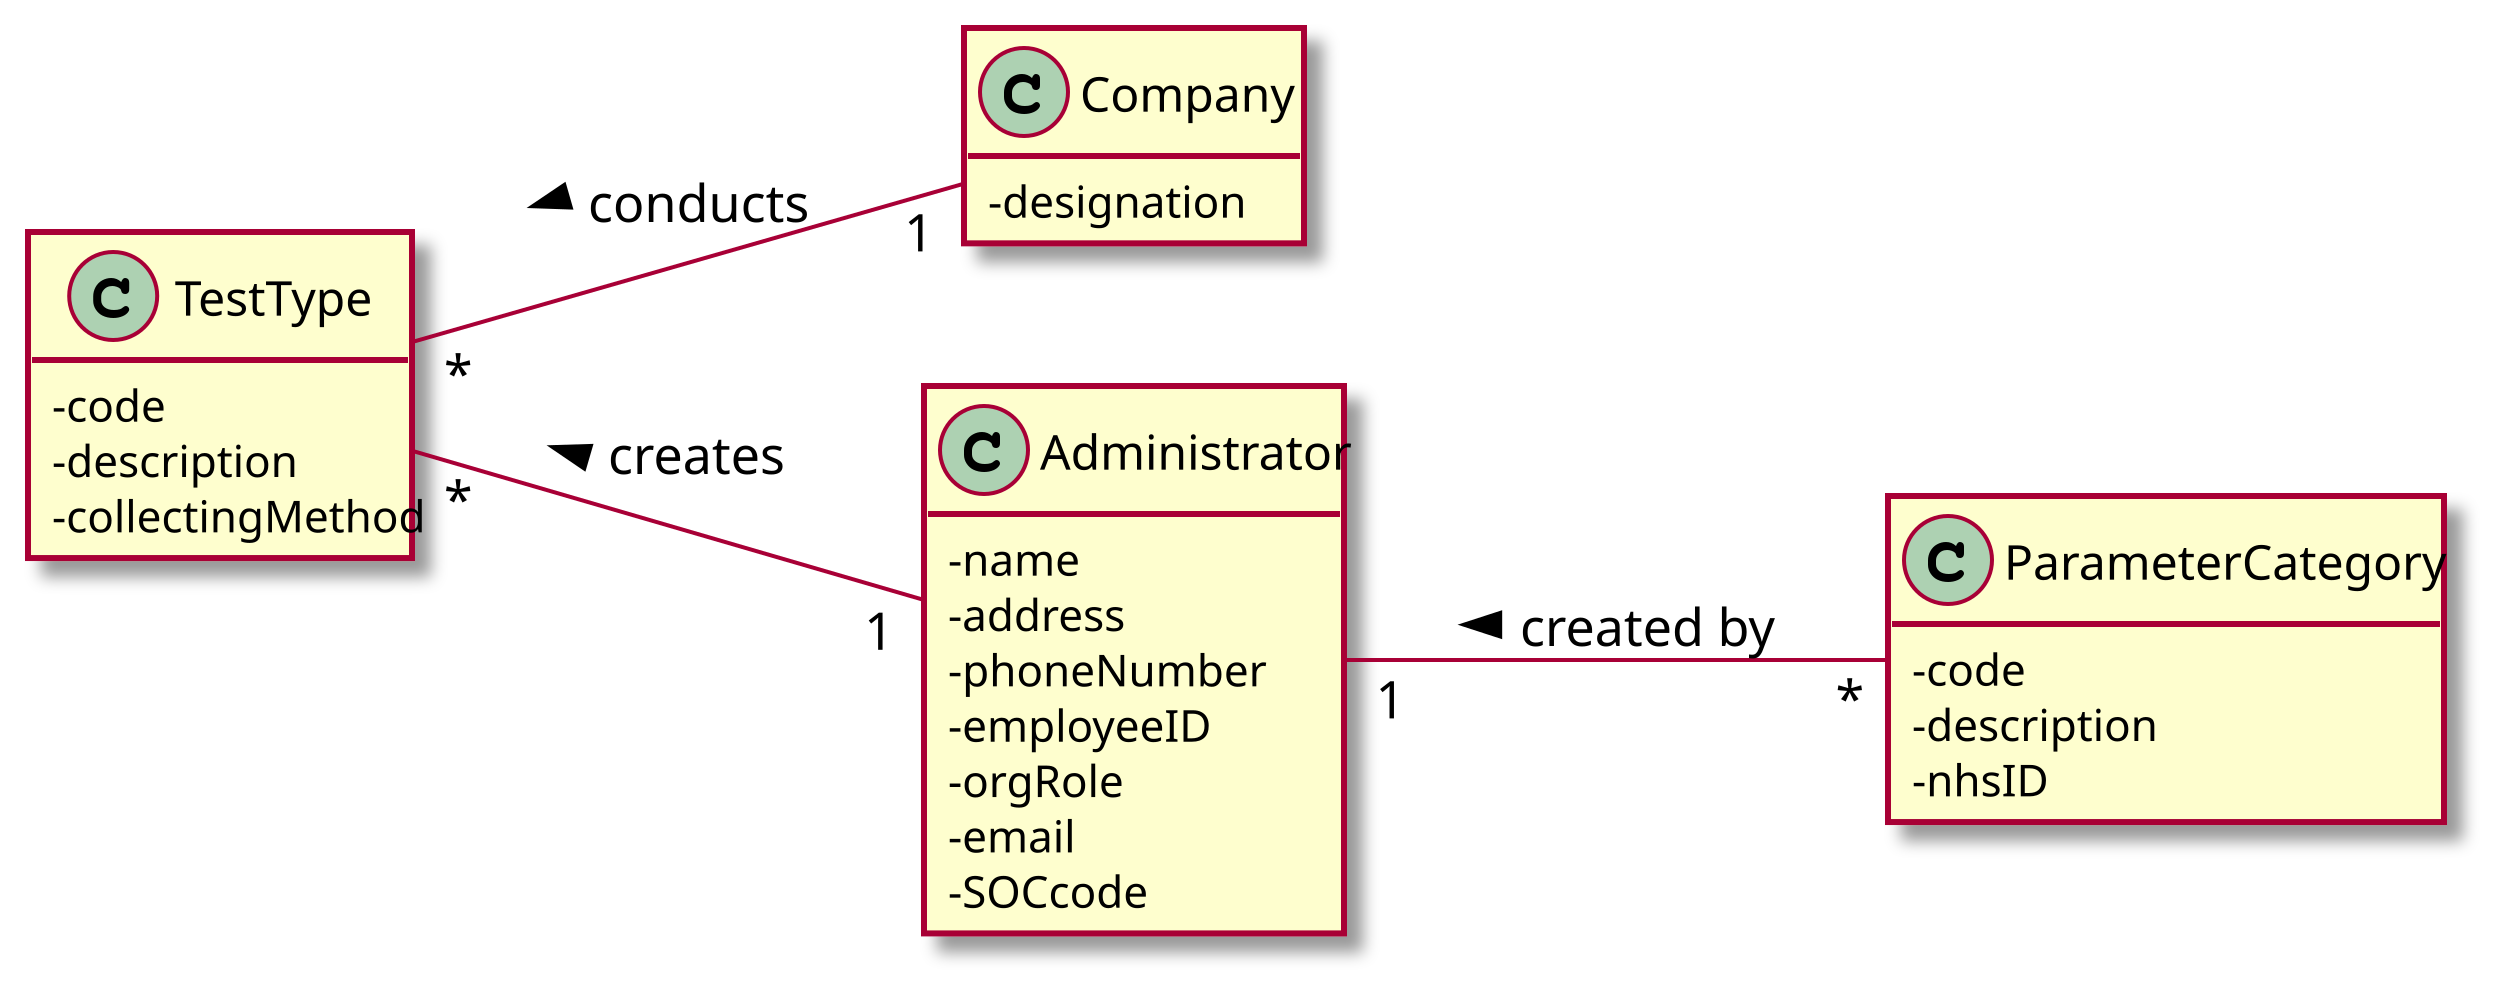
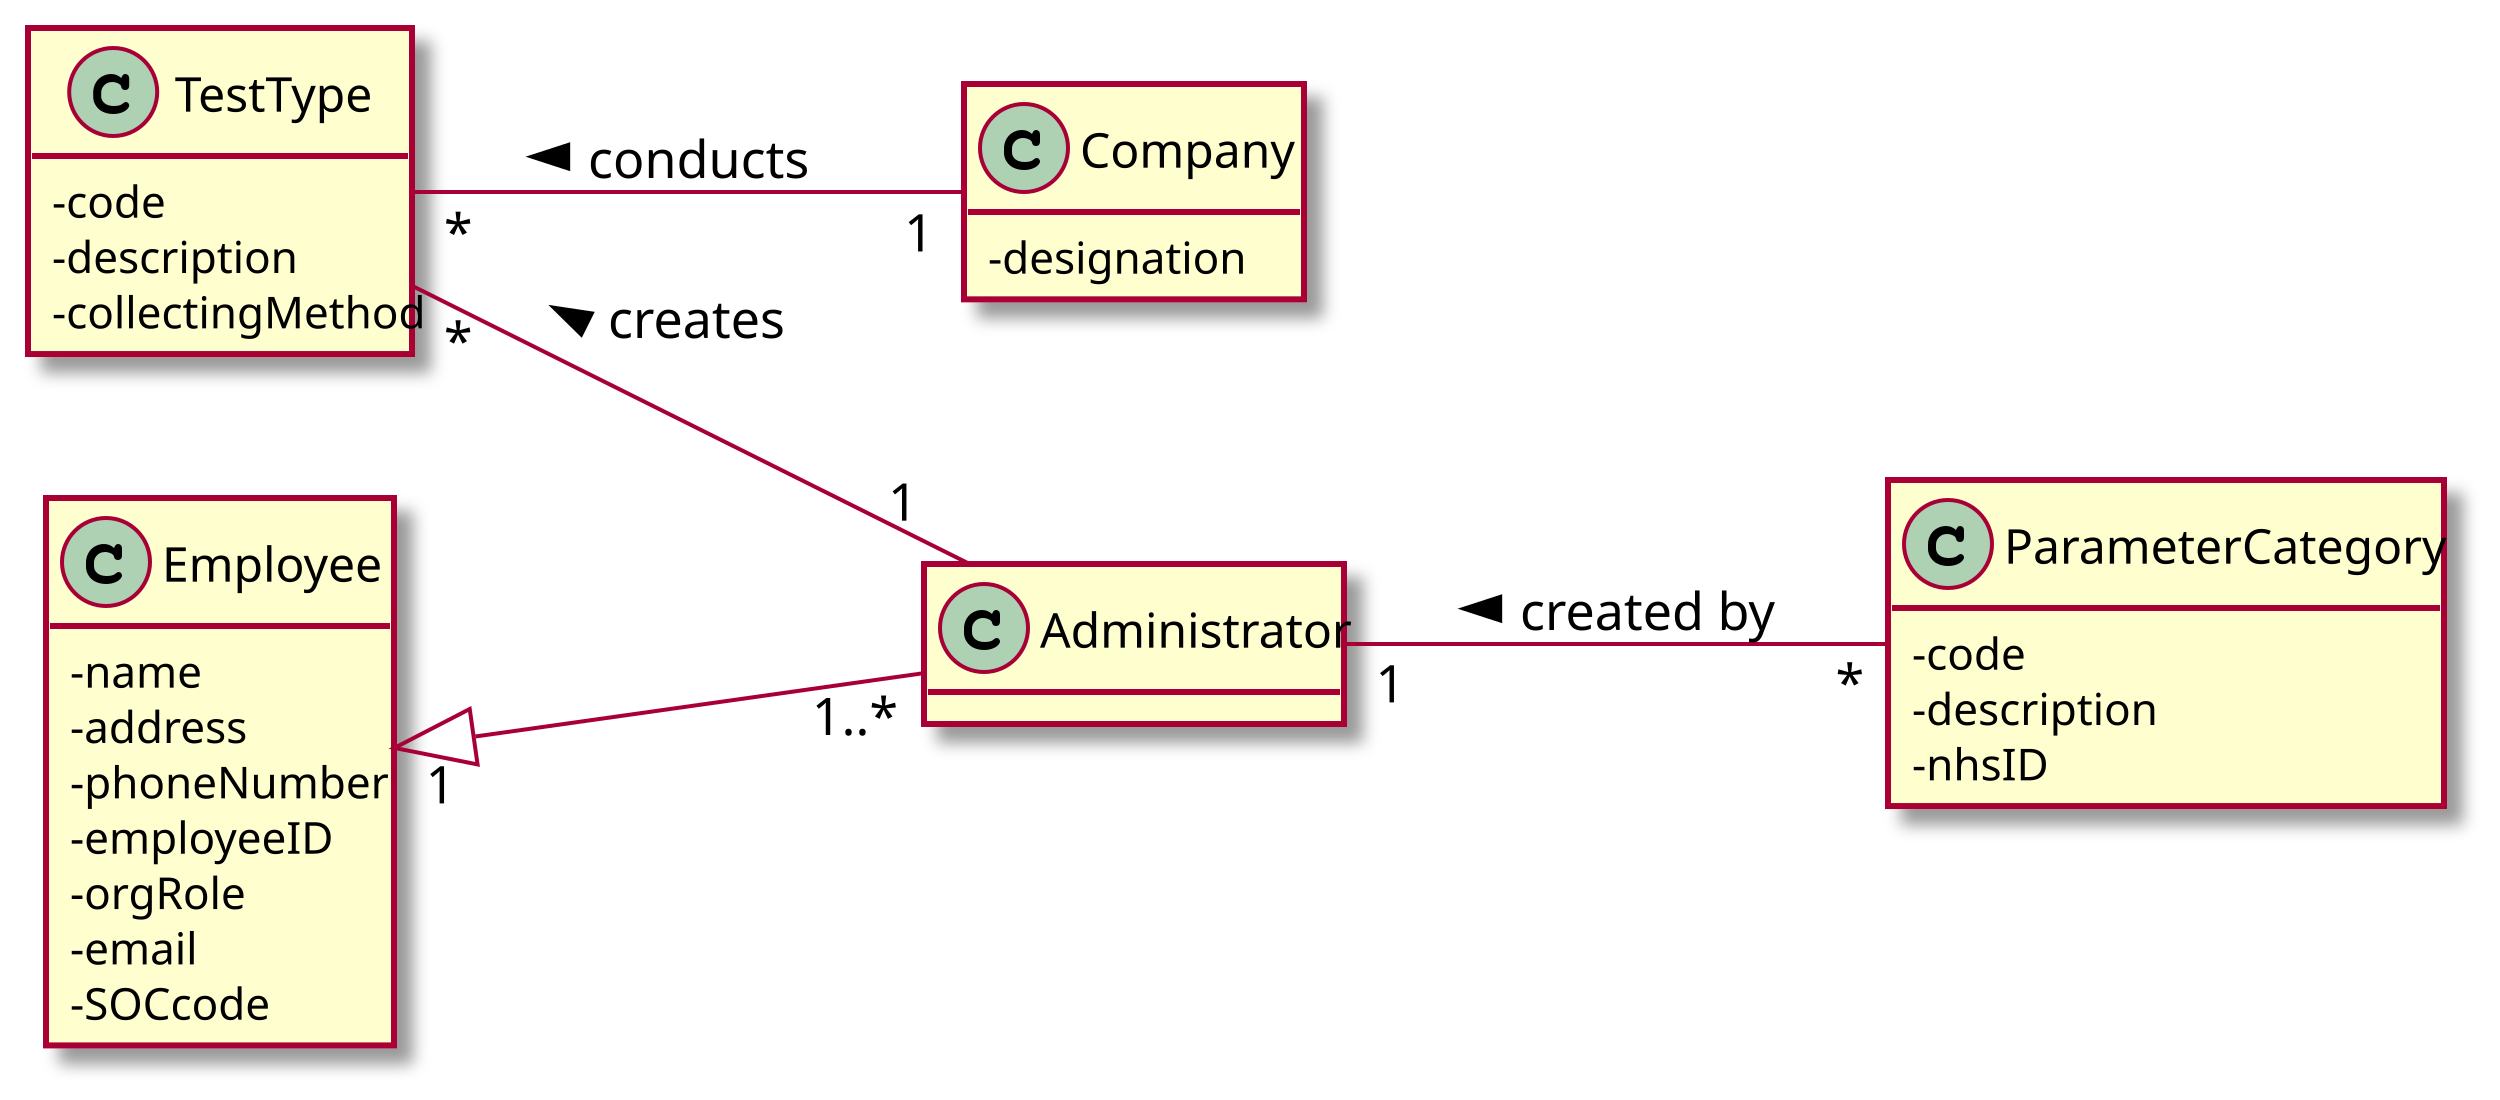
- <svg xmlns="http://www.w3.org/2000/svg" contentScriptType="application/ecmascript" contentStyleType="text/css" height="247px" preserveAspectRatio="none" style="width:625px;height:247px;" version="1.1" viewBox="0 0 625 247" width="625px" zoomAndPan="magnify">
+ <svg xmlns="http://www.w3.org/2000/svg" contentScriptType="application/ecmascript" contentStyleType="text/css" height="275px" preserveAspectRatio="none" style="width:625px;height:275px;" version="1.1" viewBox="0 0 625 275" width="625px" zoomAndPan="magnify">
  <defs>
-     <filter height="300%" id="f1bwf6tnkkt8tu" width="300%" x="-1" y="-1">
+     <filter height="300%" id="f19juafye4pmqt" width="300%" x="-1" y="-1">
      <feGaussianBlur result="blurOut" stdDeviation="2.0" />
      <feColorMatrix in="blurOut" result="blurOut2" type="matrix" values="0 0 0 0 0 0 0 0 0 0 0 0 0 0 0 0 0 0 .4 0" />
      <feOffset dx="4.0" dy="4.0" in="blurOut2" result="blurOut3" />
      <feBlend in="SourceGraphic" in2="blurOut3" mode="normal" />
    </filter>
  </defs>
  <g>
-     <rect codeLine="17" fill="#FEFECE" filter="url(#f1bwf6tnkkt8tu)" height="53.836" id="Company" style="stroke:#A80036;stroke-width:1.5;" width="85" x="241" y="7" />
-     <ellipse cx="256" cy="23" fill="#ADD1B2" rx="11" ry="11" style="stroke:#A80036;stroke-width:1.0;" />
-     <path d="M258,19.5 Q258.203,19 258.438,18.75 Q258.672,18.5 258.938,18.5 Q259.406,18.5 259.703,18.781 Q260,19.062 260,19.719 L260,21.281 Q260,21.938 259.719,22.219 Q259.438,22.5 259,22.5 Q258.609,22.5 258.359,22.328 Q258.109,22.156 258,21.703 Q257.953,21.391 257.781,21.219 Q257.469,20.891 256.906,20.703 Q256.344,20.5 255.781,20.5 Q255.078,20.5 254.484,20.781 Q253.906,21.062 253.453,21.688 Q253,22.312 253,23.172 L253,24.094 Q253,25.125 253.844,25.812 Q254.688,26.5 256.188,26.5 Q257.078,26.5 257.703,26.297 Q258.062,26.188 258.469,25.828 Q258.734,25.625 258.875,25.562 Q259.016,25.5 259.188,25.5 Q259.516,25.5 259.75,25.766 Q260,26.016 260,26.375 Q260,26.719 259.656,27.125 Q259.156,27.719 258.359,28.047 Q257.312,28.5 256.031,28.5 Q254.531,28.5 253.328,27.906 Q252.359,27.438 251.672,26.422 Q251,25.406 251,24.203 L251,23.109 Q251,21.859 251.594,20.766 Q252.203,19.672 253.25,19.094 Q254.312,18.5 255.5,18.5 Q256.219,18.5 256.844,18.75 Q257.469,19 258,19.5 Z " fill="#000000" />
-     <text fill="#000000" font-family="sans-serif" font-size="12" lengthAdjust="spacing" textLength="53" x="270" y="27.91">Company</text>
-     <line style="stroke:#A80036;stroke-width:1.5;" x1="242" x2="325" y1="39" y2="39" />
-     <text fill="#000000" font-family="sans-serif" font-size="11" lengthAdjust="spacing" textLength="59" x="247" y="54.419">-designation</text>
-     <rect codeLine="21" fill="#FEFECE" filter="url(#f1bwf6tnkkt8tu)" height="136.852" id="Administrator" style="stroke:#A80036;stroke-width:1.5;" width="105" x="231" y="96.5" />
-     <ellipse cx="246" cy="112.5" fill="#ADD1B2" rx="11" ry="11" style="stroke:#A80036;stroke-width:1.0;" />
-     <path d="M248,109 Q248.203,108.5 248.438,108.25 Q248.672,108 248.938,108 Q249.406,108 249.703,108.281 Q250,108.562 250,109.219 L250,110.781 Q250,111.438 249.719,111.719 Q249.438,112 249,112 Q248.609,112 248.359,111.828 Q248.109,111.656 248,111.203 Q247.953,110.891 247.781,110.719 Q247.469,110.391 246.906,110.203 Q246.344,110 245.781,110 Q245.078,110 244.484,110.281 Q243.906,110.562 243.453,111.188 Q243,111.812 243,112.672 L243,113.594 Q243,114.625 243.844,115.312 Q244.688,116 246.188,116 Q247.078,116 247.703,115.797 Q248.062,115.688 248.469,115.328 Q248.734,115.125 248.875,115.062 Q249.016,115 249.188,115 Q249.516,115 249.75,115.266 Q250,115.516 250,115.875 Q250,116.219 249.656,116.625 Q249.156,117.219 248.359,117.547 Q247.312,118 246.031,118 Q244.531,118 243.328,117.406 Q242.359,116.938 241.672,115.922 Q241,114.906 241,113.703 L241,112.609 Q241,111.359 241.594,110.266 Q242.203,109.172 243.25,108.594 Q244.312,108 245.5,108 Q246.219,108 246.844,108.25 Q247.469,108.5 248,109 Z " fill="#000000" />
-     <text fill="#000000" font-family="sans-serif" font-size="12" lengthAdjust="spacing" textLength="73" x="260" y="117.41">Administrator</text>
-     <line style="stroke:#A80036;stroke-width:1.5;" x1="232" x2="335" y1="128.5" y2="128.5" />
-     <text fill="#000000" font-family="sans-serif" font-size="11" lengthAdjust="spacing" textLength="30" x="237" y="143.919">-name</text>
-     <text fill="#000000" font-family="sans-serif" font-size="11" lengthAdjust="spacing" textLength="44" x="237" y="157.755">-address</text>
-     <text fill="#000000" font-family="sans-serif" font-size="11" lengthAdjust="spacing" textLength="71" x="237" y="171.591">-phoneNumber</text>
-     <text fill="#000000" font-family="sans-serif" font-size="11" lengthAdjust="spacing" textLength="59" x="237" y="185.427">-employeeID</text>
-     <text fill="#000000" font-family="sans-serif" font-size="11" lengthAdjust="spacing" textLength="41" x="237" y="199.263">-orgRole</text>
-     <text fill="#000000" font-family="sans-serif" font-size="11" lengthAdjust="spacing" textLength="28" x="237" y="213.099">-email</text>
-     <text fill="#000000" font-family="sans-serif" font-size="11" lengthAdjust="spacing" textLength="50" x="237" y="226.935">-SOCcode</text>
-     <rect codeLine="31" fill="#FEFECE" filter="url(#f1bwf6tnkkt8tu)" height="81.508" id="ParameterCategory" style="stroke:#A80036;stroke-width:1.5;" width="139" x="472" y="124" />
-     <ellipse cx="487" cy="140" fill="#ADD1B2" rx="11" ry="11" style="stroke:#A80036;stroke-width:1.0;" />
-     <path d="M489,136.5 Q489.203,136 489.438,135.75 Q489.672,135.5 489.938,135.5 Q490.406,135.5 490.703,135.781 Q491,136.062 491,136.719 L491,138.281 Q491,138.938 490.719,139.219 Q490.438,139.5 490,139.5 Q489.609,139.5 489.359,139.328 Q489.109,139.156 489,138.703 Q488.953,138.391 488.781,138.219 Q488.469,137.891 487.906,137.703 Q487.344,137.5 486.781,137.5 Q486.078,137.5 485.484,137.781 Q484.906,138.062 484.453,138.688 Q484,139.312 484,140.172 L484,141.094 Q484,142.125 484.844,142.812 Q485.688,143.5 487.188,143.5 Q488.078,143.5 488.703,143.297 Q489.062,143.188 489.469,142.828 Q489.734,142.625 489.875,142.562 Q490.016,142.5 490.188,142.5 Q490.516,142.5 490.75,142.766 Q491,143.016 491,143.375 Q491,143.719 490.656,144.125 Q490.156,144.719 489.359,145.047 Q488.312,145.5 487.031,145.5 Q485.531,145.5 484.328,144.906 Q483.359,144.438 482.672,143.422 Q482,142.406 482,141.203 L482,140.109 Q482,138.859 482.594,137.766 Q483.203,136.672 484.25,136.094 Q485.312,135.5 486.5,135.5 Q487.219,135.5 487.844,135.75 Q488.469,136 489,136.5 Z " fill="#000000" />
-     <text fill="#000000" font-family="sans-serif" font-size="12" lengthAdjust="spacing" textLength="107" x="501" y="144.91">ParameterCategory</text>
-     <line style="stroke:#A80036;stroke-width:1.5;" x1="473" x2="610" y1="156" y2="156" />
-     <text fill="#000000" font-family="sans-serif" font-size="11" lengthAdjust="spacing" textLength="28" x="478" y="171.419">-code</text>
-     <text fill="#000000" font-family="sans-serif" font-size="11" lengthAdjust="spacing" textLength="57" x="478" y="185.255">-description</text>
-     <text fill="#000000" font-family="sans-serif" font-size="11" lengthAdjust="spacing" textLength="31" x="478" y="199.091">-nhsID</text>
-     <rect codeLine="37" fill="#FEFECE" filter="url(#f1bwf6tnkkt8tu)" height="81.508" id="TestType" style="stroke:#A80036;stroke-width:1.5;" width="96" x="7" y="58" />
-     <ellipse cx="28.3" cy="74" fill="#ADD1B2" rx="11" ry="11" style="stroke:#A80036;stroke-width:1.0;" />
-     <path d="M30.3,70.5 Q30.503,70 30.738,69.75 Q30.972,69.5 31.238,69.5 Q31.706,69.5 32.003,69.781 Q32.3,70.062 32.3,70.719 L32.3,72.281 Q32.3,72.938 32.019,73.219 Q31.738,73.5 31.3,73.5 Q30.909,73.5 30.659,73.328 Q30.409,73.156 30.3,72.703 Q30.253,72.391 30.081,72.219 Q29.769,71.891 29.206,71.703 Q28.644,71.5 28.081,71.5 Q27.378,71.5 26.784,71.781 Q26.206,72.062 25.753,72.688 Q25.3,73.312 25.3,74.172 L25.3,75.094 Q25.3,76.125 26.144,76.812 Q26.988,77.5 28.488,77.5 Q29.378,77.5 30.003,77.297 Q30.363,77.188 30.769,76.828 Q31.034,76.625 31.175,76.562 Q31.316,76.5 31.488,76.5 Q31.816,76.5 32.05,76.766 Q32.3,77.016 32.3,77.375 Q32.3,77.719 31.956,78.125 Q31.456,78.719 30.659,79.047 Q29.613,79.5 28.331,79.5 Q26.831,79.5 25.628,78.906 Q24.659,78.438 23.972,77.422 Q23.3,76.406 23.3,75.203 L23.3,74.109 Q23.3,72.859 23.894,71.766 Q24.503,70.672 25.55,70.094 Q26.613,69.5 27.8,69.5 Q28.519,69.5 29.144,69.75 Q29.769,70 30.3,70.5 Z " fill="#000000" />
-     <text fill="#000000" font-family="sans-serif" font-size="12" lengthAdjust="spacing" textLength="50" x="43.7" y="78.91">TestType</text>
-     <line style="stroke:#A80036;stroke-width:1.5;" x1="8" x2="102" y1="90" y2="90" />
-     <text fill="#000000" font-family="sans-serif" font-size="11" lengthAdjust="spacing" textLength="28" x="13" y="105.419">-code</text>
-     <text fill="#000000" font-family="sans-serif" font-size="11" lengthAdjust="spacing" textLength="57" x="13" y="119.255">-description</text>
-     <text fill="#000000" font-family="sans-serif" font-size="11" lengthAdjust="spacing" textLength="84" x="13" y="133.091">-collectingMethod</text>
-     <path codeLine="9" d="M103.21,85.45 C143.79,73.81 201.76,57.17 240.69,46 " fill="none" id="TestType-Company" style="stroke:#A80036;stroke-width:1.0;" />
-     <polygon fill="#000000" points="133.194,51.555,142.699,51.885,141.078,46.235,133.194,51.555" style="stroke:#000000;stroke-width:1.0;" />
-     <text fill="#000000" font-family="sans-serif" font-size="13" lengthAdjust="spacing" textLength="53" x="147" y="55.495">conducts</text>
-     <text fill="#000000" font-family="sans-serif" font-size="13" lengthAdjust="spacing" textLength="5" x="110.975" y="98.16">*</text>
-     <text fill="#000000" font-family="sans-serif" font-size="13" lengthAdjust="spacing" textLength="7" x="226.02" y="62.85">1</text>
-     <path codeLine="11" d="M103.21,112.76 C140.42,123.6 192.25,138.7 230.61,149.88 " fill="none" id="TestType-Administrator" style="stroke:#A80036;stroke-width:1.0;" />
-     <polygon fill="#000000" points="138.2,111.777,146.061,117.129,147.706,111.486,138.2,111.777" style="stroke:#000000;stroke-width:1.0;" />
-     <text fill="#000000" font-family="sans-serif" font-size="13" lengthAdjust="spacing" textLength="43" x="152" y="118.495">creates</text>
-     <text fill="#000000" font-family="sans-serif" font-size="13" lengthAdjust="spacing" textLength="5" x="110.975" y="129.652">*</text>
-     <text fill="#000000" font-family="sans-serif" font-size="13" lengthAdjust="spacing" textLength="7" x="216.033" y="162.452">1</text>
-     <path codeLine="13" d="M336.31,165 C375.31,165 429.17,165 471.78,165 " fill="none" id="Administrator-ParameterCategory" style="stroke:#A80036;stroke-width:1.0;" />
-     <polygon fill="#000000" points="366,156.176,375.045,159.115,375.045,153.237,366,156.176" style="stroke:#000000;stroke-width:1.0;" />
-     <text fill="#000000" font-family="sans-serif" font-size="13" lengthAdjust="spacing" textLength="61" x="380" y="161.495">created by</text>
-     <text fill="#000000" font-family="sans-serif" font-size="13" lengthAdjust="spacing" textLength="7" x="343.877" y="179.604">1</text>
-     <text fill="#000000" font-family="sans-serif" font-size="13" lengthAdjust="spacing" textLength="5" x="458.881" y="179.416">*</text>
+     <rect codeLine="30" fill="#FEFECE" filter="url(#f19juafye4pmqt)" height="53.836" id="Company" style="stroke:#A80036;stroke-width:1.5;" width="85" x="241" y="21" />
+     <ellipse cx="256" cy="37" fill="#ADD1B2" rx="11" ry="11" style="stroke:#A80036;stroke-width:1.0;" />
+     <path d="M258,33.5 Q258.203,33 258.438,32.75 Q258.672,32.5 258.938,32.5 Q259.406,32.5 259.703,32.781 Q260,33.062 260,33.719 L260,35.281 Q260,35.938 259.719,36.219 Q259.438,36.5 259,36.5 Q258.609,36.5 258.359,36.328 Q258.109,36.156 258,35.703 Q257.953,35.391 257.781,35.219 Q257.469,34.891 256.906,34.703 Q256.344,34.5 255.781,34.5 Q255.078,34.5 254.484,34.781 Q253.906,35.062 253.453,35.688 Q253,36.312 253,37.172 L253,38.094 Q253,39.125 253.844,39.812 Q254.688,40.5 256.188,40.5 Q257.078,40.5 257.703,40.297 Q258.062,40.188 258.469,39.828 Q258.734,39.625 258.875,39.562 Q259.016,39.5 259.188,39.5 Q259.516,39.5 259.75,39.766 Q260,40.016 260,40.375 Q260,40.719 259.656,41.125 Q259.156,41.719 258.359,42.047 Q257.312,42.5 256.031,42.5 Q254.531,42.5 253.328,41.906 Q252.359,41.438 251.672,40.422 Q251,39.406 251,38.203 L251,37.109 Q251,35.859 251.594,34.766 Q252.203,33.672 253.25,33.094 Q254.312,32.5 255.5,32.5 Q256.219,32.5 256.844,32.75 Q257.469,33 258,33.5 Z " fill="#000000" />
+     <text fill="#000000" font-family="sans-serif" font-size="12" lengthAdjust="spacing" textLength="53" x="270" y="41.91">Company</text>
+     <line style="stroke:#A80036;stroke-width:1.5;" x1="242" x2="325" y1="53" y2="53" />
+     <text fill="#000000" font-family="sans-serif" font-size="11" lengthAdjust="spacing" textLength="59" x="247" y="68.419">-designation</text>
+     <rect codeLine="34" fill="#FEFECE" filter="url(#f19juafye4pmqt)" height="40" id="Administrator" style="stroke:#A80036;stroke-width:1.5;" width="105" x="231" y="141" />
+     <ellipse cx="246" cy="157" fill="#ADD1B2" rx="11" ry="11" style="stroke:#A80036;stroke-width:1.0;" />
+     <path d="M248,153.5 Q248.203,153 248.438,152.75 Q248.672,152.5 248.938,152.5 Q249.406,152.5 249.703,152.781 Q250,153.062 250,153.719 L250,155.281 Q250,155.938 249.719,156.219 Q249.438,156.5 249,156.5 Q248.609,156.5 248.359,156.328 Q248.109,156.156 248,155.703 Q247.953,155.391 247.781,155.219 Q247.469,154.891 246.906,154.703 Q246.344,154.5 245.781,154.5 Q245.078,154.5 244.484,154.781 Q243.906,155.062 243.453,155.688 Q243,156.312 243,157.172 L243,158.094 Q243,159.125 243.844,159.812 Q244.688,160.5 246.188,160.5 Q247.078,160.5 247.703,160.297 Q248.062,160.188 248.469,159.828 Q248.734,159.625 248.875,159.562 Q249.016,159.5 249.188,159.5 Q249.516,159.5 249.75,159.766 Q250,160.016 250,160.375 Q250,160.719 249.656,161.125 Q249.156,161.719 248.359,162.047 Q247.312,162.5 246.031,162.5 Q244.531,162.5 243.328,161.906 Q242.359,161.438 241.672,160.422 Q241,159.406 241,158.203 L241,157.109 Q241,155.859 241.594,154.766 Q242.203,153.672 243.25,153.094 Q244.312,152.5 245.5,152.5 Q246.219,152.5 246.844,152.75 Q247.469,153 248,153.5 Z " fill="#000000" />
+     <text fill="#000000" font-family="sans-serif" font-size="12" lengthAdjust="spacing" textLength="73" x="260" y="161.91">Administrator</text>
+     <line style="stroke:#A80036;stroke-width:1.5;" x1="232" x2="335" y1="173" y2="173" />
+     <rect codeLine="37" fill="#FEFECE" filter="url(#f19juafye4pmqt)" height="81.508" id="ParameterCategory" style="stroke:#A80036;stroke-width:1.5;" width="139" x="472" y="120" />
+     <ellipse cx="487" cy="136" fill="#ADD1B2" rx="11" ry="11" style="stroke:#A80036;stroke-width:1.0;" />
+     <path d="M489,132.5 Q489.203,132 489.438,131.75 Q489.672,131.5 489.938,131.5 Q490.406,131.5 490.703,131.781 Q491,132.062 491,132.719 L491,134.281 Q491,134.938 490.719,135.219 Q490.438,135.5 490,135.5 Q489.609,135.5 489.359,135.328 Q489.109,135.156 489,134.703 Q488.953,134.391 488.781,134.219 Q488.469,133.891 487.906,133.703 Q487.344,133.5 486.781,133.5 Q486.078,133.5 485.484,133.781 Q484.906,134.062 484.453,134.688 Q484,135.312 484,136.172 L484,137.094 Q484,138.125 484.844,138.812 Q485.688,139.5 487.188,139.5 Q488.078,139.5 488.703,139.297 Q489.062,139.188 489.469,138.828 Q489.734,138.625 489.875,138.562 Q490.016,138.5 490.188,138.5 Q490.516,138.5 490.75,138.766 Q491,139.016 491,139.375 Q491,139.719 490.656,140.125 Q490.156,140.719 489.359,141.047 Q488.312,141.5 487.031,141.5 Q485.531,141.5 484.328,140.906 Q483.359,140.438 482.672,139.422 Q482,138.406 482,137.203 L482,136.109 Q482,134.859 482.594,133.766 Q483.203,132.672 484.25,132.094 Q485.312,131.5 486.5,131.5 Q487.219,131.5 487.844,131.75 Q488.469,132 489,132.5 Z " fill="#000000" />
+     <text fill="#000000" font-family="sans-serif" font-size="12" lengthAdjust="spacing" textLength="107" x="501" y="140.91">ParameterCategory</text>
+     <line style="stroke:#A80036;stroke-width:1.5;" x1="473" x2="610" y1="152" y2="152" />
+     <text fill="#000000" font-family="sans-serif" font-size="11" lengthAdjust="spacing" textLength="28" x="478" y="167.419">-code</text>
+     <text fill="#000000" font-family="sans-serif" font-size="11" lengthAdjust="spacing" textLength="57" x="478" y="181.255">-description</text>
+     <text fill="#000000" font-family="sans-serif" font-size="11" lengthAdjust="spacing" textLength="31" x="478" y="195.091">-nhsID</text>
+     <rect codeLine="43" fill="#FEFECE" filter="url(#f19juafye4pmqt)" height="81.508" id="TestType" style="stroke:#A80036;stroke-width:1.5;" width="96" x="7" y="7" />
+     <ellipse cx="28.3" cy="23" fill="#ADD1B2" rx="11" ry="11" style="stroke:#A80036;stroke-width:1.0;" />
+     <path d="M30.3,19.5 Q30.503,19 30.738,18.75 Q30.972,18.5 31.238,18.5 Q31.706,18.5 32.003,18.781 Q32.3,19.062 32.3,19.719 L32.3,21.281 Q32.3,21.938 32.019,22.219 Q31.738,22.5 31.3,22.5 Q30.909,22.5 30.659,22.328 Q30.409,22.156 30.3,21.703 Q30.253,21.391 30.081,21.219 Q29.769,20.891 29.206,20.703 Q28.644,20.5 28.081,20.5 Q27.378,20.5 26.784,20.781 Q26.206,21.062 25.753,21.688 Q25.3,22.312 25.3,23.172 L25.3,24.094 Q25.3,25.125 26.144,25.812 Q26.988,26.5 28.488,26.5 Q29.378,26.5 30.003,26.297 Q30.363,26.188 30.769,25.828 Q31.034,25.625 31.175,25.562 Q31.316,25.5 31.488,25.5 Q31.816,25.5 32.05,25.766 Q32.3,26.016 32.3,26.375 Q32.3,26.719 31.956,27.125 Q31.456,27.719 30.659,28.047 Q29.613,28.5 28.331,28.5 Q26.831,28.5 25.628,27.906 Q24.659,27.438 23.972,26.422 Q23.3,25.406 23.3,24.203 L23.3,23.109 Q23.3,21.859 23.894,20.766 Q24.503,19.672 25.55,19.094 Q26.613,18.5 27.8,18.5 Q28.519,18.5 29.144,18.75 Q29.769,19 30.3,19.5 Z " fill="#000000" />
+     <text fill="#000000" font-family="sans-serif" font-size="12" lengthAdjust="spacing" textLength="50" x="43.7" y="27.91">TestType</text>
+     <line style="stroke:#A80036;stroke-width:1.5;" x1="8" x2="102" y1="39" y2="39" />
+     <text fill="#000000" font-family="sans-serif" font-size="11" lengthAdjust="spacing" textLength="28" x="13" y="54.419">-code</text>
+     <text fill="#000000" font-family="sans-serif" font-size="11" lengthAdjust="spacing" textLength="57" x="13" y="68.255">-description</text>
+     <text fill="#000000" font-family="sans-serif" font-size="11" lengthAdjust="spacing" textLength="84" x="13" y="82.091">-collectingMethod</text>
+     <rect codeLine="20" fill="#FEFECE" filter="url(#f19juafye4pmqt)" height="136.852" id="Employee" style="stroke:#A80036;stroke-width:1.5;" width="87" x="11.5" y="124.5" />
+     <ellipse cx="26.5" cy="140.5" fill="#ADD1B2" rx="11" ry="11" style="stroke:#A80036;stroke-width:1.0;" />
+     <path d="M28.5,137 Q28.703,136.5 28.938,136.25 Q29.172,136 29.438,136 Q29.906,136 30.203,136.281 Q30.5,136.562 30.5,137.219 L30.5,138.781 Q30.5,139.438 30.219,139.719 Q29.938,140 29.5,140 Q29.109,140 28.859,139.828 Q28.609,139.656 28.5,139.203 Q28.453,138.891 28.281,138.719 Q27.969,138.391 27.406,138.203 Q26.844,138 26.281,138 Q25.578,138 24.984,138.281 Q24.406,138.562 23.953,139.188 Q23.5,139.812 23.5,140.672 L23.5,141.594 Q23.5,142.625 24.344,143.312 Q25.188,144 26.688,144 Q27.578,144 28.203,143.797 Q28.562,143.688 28.969,143.328 Q29.234,143.125 29.375,143.062 Q29.516,143 29.688,143 Q30.016,143 30.25,143.266 Q30.5,143.516 30.5,143.875 Q30.5,144.219 30.156,144.625 Q29.656,145.219 28.859,145.547 Q27.812,146 26.531,146 Q25.031,146 23.828,145.406 Q22.859,144.938 22.172,143.922 Q21.5,142.906 21.5,141.703 L21.5,140.609 Q21.5,139.359 22.094,138.266 Q22.703,137.172 23.75,136.594 Q24.812,136 26,136 Q26.719,136 27.344,136.25 Q27.969,136.5 28.5,137 Z " fill="#000000" />
+     <text fill="#000000" font-family="sans-serif" font-size="12" lengthAdjust="spacing" textLength="55" x="40.5" y="145.41">Employee</text>
+     <line style="stroke:#A80036;stroke-width:1.5;" x1="12.5" x2="97.5" y1="156.5" y2="156.5" />
+     <text fill="#000000" font-family="sans-serif" font-size="11" lengthAdjust="spacing" textLength="30" x="17.5" y="171.919">-name</text>
+     <text fill="#000000" font-family="sans-serif" font-size="11" lengthAdjust="spacing" textLength="44" x="17.5" y="185.755">-address</text>
+     <text fill="#000000" font-family="sans-serif" font-size="11" lengthAdjust="spacing" textLength="71" x="17.5" y="199.591">-phoneNumber</text>
+     <text fill="#000000" font-family="sans-serif" font-size="11" lengthAdjust="spacing" textLength="59" x="17.5" y="213.427">-employeeID</text>
+     <text fill="#000000" font-family="sans-serif" font-size="11" lengthAdjust="spacing" textLength="41" x="17.5" y="227.263">-orgRole</text>
+     <text fill="#000000" font-family="sans-serif" font-size="11" lengthAdjust="spacing" textLength="28" x="17.5" y="241.099">-email</text>
+     <text fill="#000000" font-family="sans-serif" font-size="11" lengthAdjust="spacing" textLength="50" x="17.5" y="254.935">-SOCcode</text>
+     <path codeLine="10" d="M118.83,184.12 C154.14,179.13 197.67,172.99 230.96,168.28 " fill="none" id="Employee-backto-Administrator" style="stroke:#A80036;stroke-width:1.0;" />
+     <polygon fill="none" points="119.39,191.11,98.6,186.98,117.43,177.25,119.39,191.11" style="stroke:#A80036;stroke-width:1.0;" />
+     <text fill="#000000" font-family="sans-serif" font-size="13" lengthAdjust="spacing" textLength="7" x="106.401" y="200.845">1</text>
+     <text fill="#000000" font-family="sans-serif" font-size="13" lengthAdjust="spacing" textLength="20" x="202.947" y="183.755">1..*</text>
+     <path codeLine="12" d="M103.21,48 C143.79,48 201.76,48 240.69,48 " fill="none" id="TestType-Company" style="stroke:#A80036;stroke-width:1.0;" />
+     <polygon fill="#000000" points="133,39.176,142.045,42.115,142.045,36.237,133,39.176" style="stroke:#000000;stroke-width:1.0;" />
+     <text fill="#000000" font-family="sans-serif" font-size="13" lengthAdjust="spacing" textLength="53" x="147" y="44.495">conducts</text>
+     <text fill="#000000" font-family="sans-serif" font-size="13" lengthAdjust="spacing" textLength="5" x="110.975" y="62.785">*</text>
+     <text fill="#000000" font-family="sans-serif" font-size="13" lengthAdjust="spacing" textLength="7" x="226.02" y="62.863">1</text>
+     <path codeLine="14" d="M103.21,71.55 C144.31,92.06 203.24,121.46 242.17,140.88 " fill="none" id="TestType-Administrator" style="stroke:#A80036;stroke-width:1.0;" />
+     <polygon fill="#000000" points="138.526,76.944,145.308,83.612,147.932,78.352,138.526,76.944" style="stroke:#000000;stroke-width:1.0;" />
+     <text fill="#000000" font-family="sans-serif" font-size="13" lengthAdjust="spacing" textLength="43" x="152" y="84.495">creates</text>
+     <text fill="#000000" font-family="sans-serif" font-size="13" lengthAdjust="spacing" textLength="5" x="110.975" y="89.941">*</text>
+     <text fill="#000000" font-family="sans-serif" font-size="13" lengthAdjust="spacing" textLength="7" x="222.001" y="130.167">1</text>
+     <path codeLine="16" d="M336.31,161 C375.31,161 429.17,161 471.78,161 " fill="none" id="Administrator-ParameterCategory" style="stroke:#A80036;stroke-width:1.0;" />
+     <polygon fill="#000000" points="366,152.176,375.045,155.115,375.045,149.237,366,152.176" style="stroke:#000000;stroke-width:1.0;" />
+     <text fill="#000000" font-family="sans-serif" font-size="13" lengthAdjust="spacing" textLength="61" x="380" y="157.495">created by</text>
+     <text fill="#000000" font-family="sans-serif" font-size="13" lengthAdjust="spacing" textLength="7" x="343.877" y="175.594">1</text>
+     <text fill="#000000" font-family="sans-serif" font-size="13" lengthAdjust="spacing" textLength="5" x="458.881" y="175.416">*</text>
  </g>
</svg>
